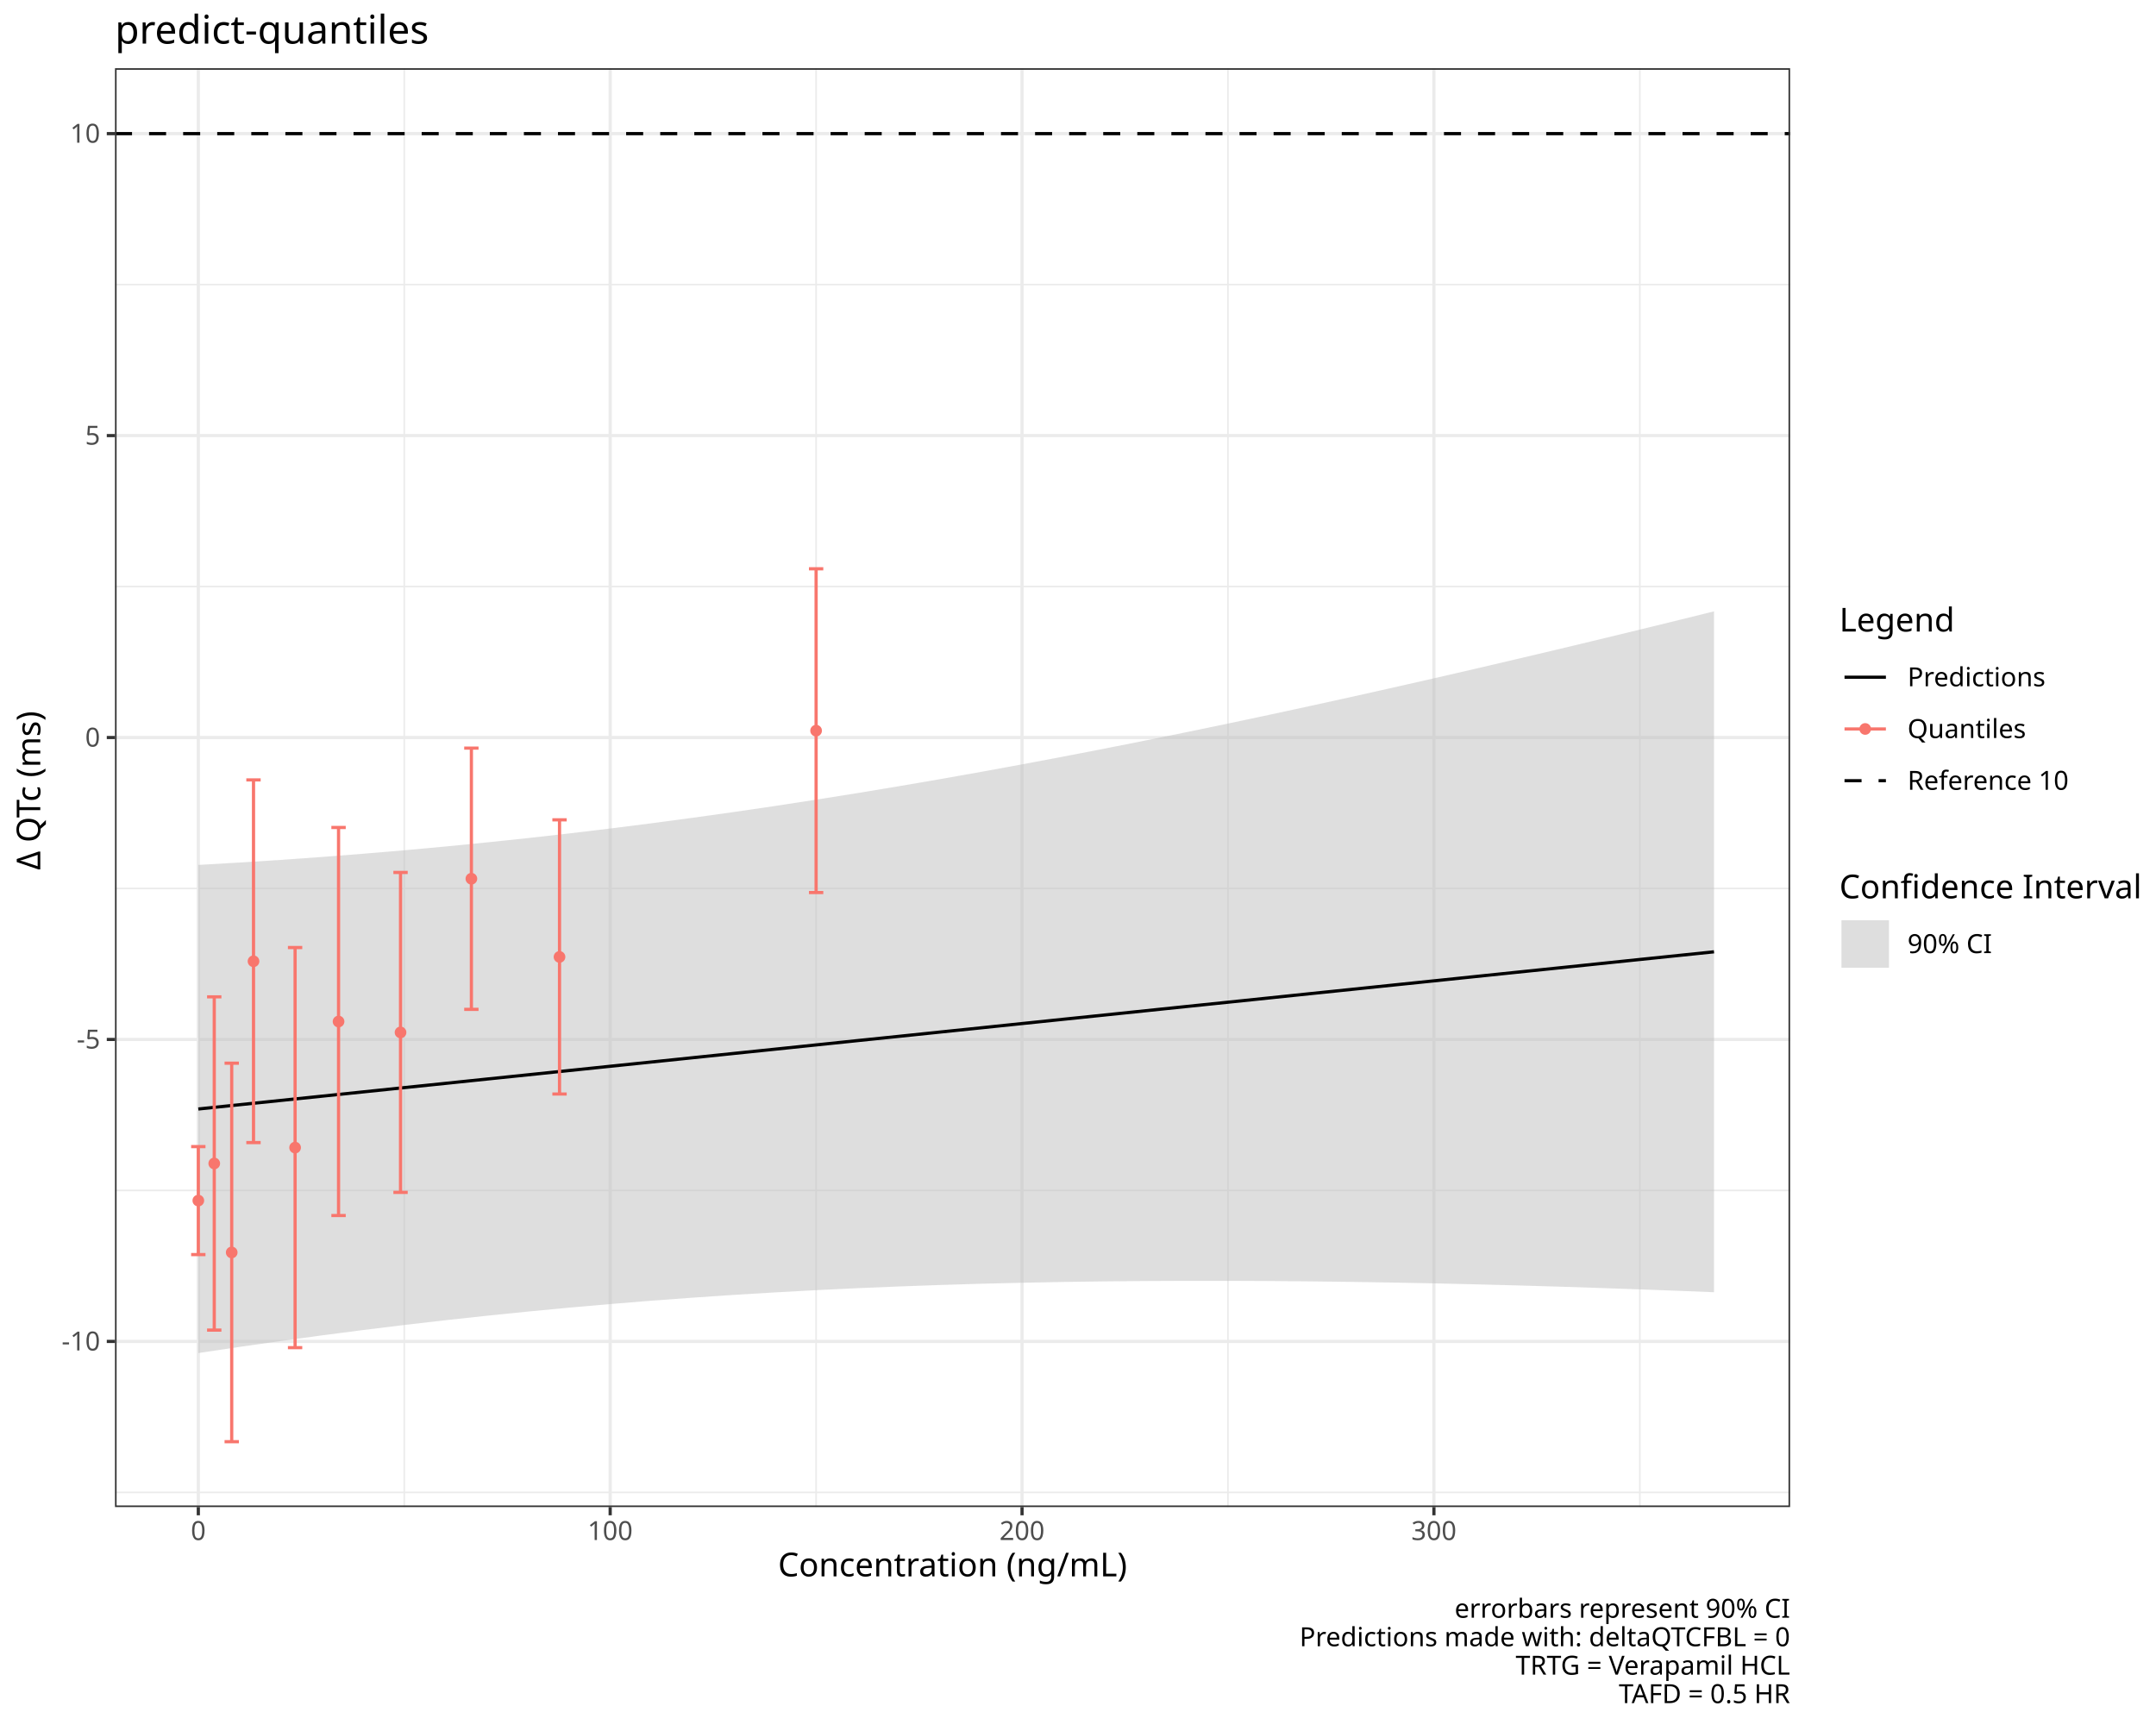
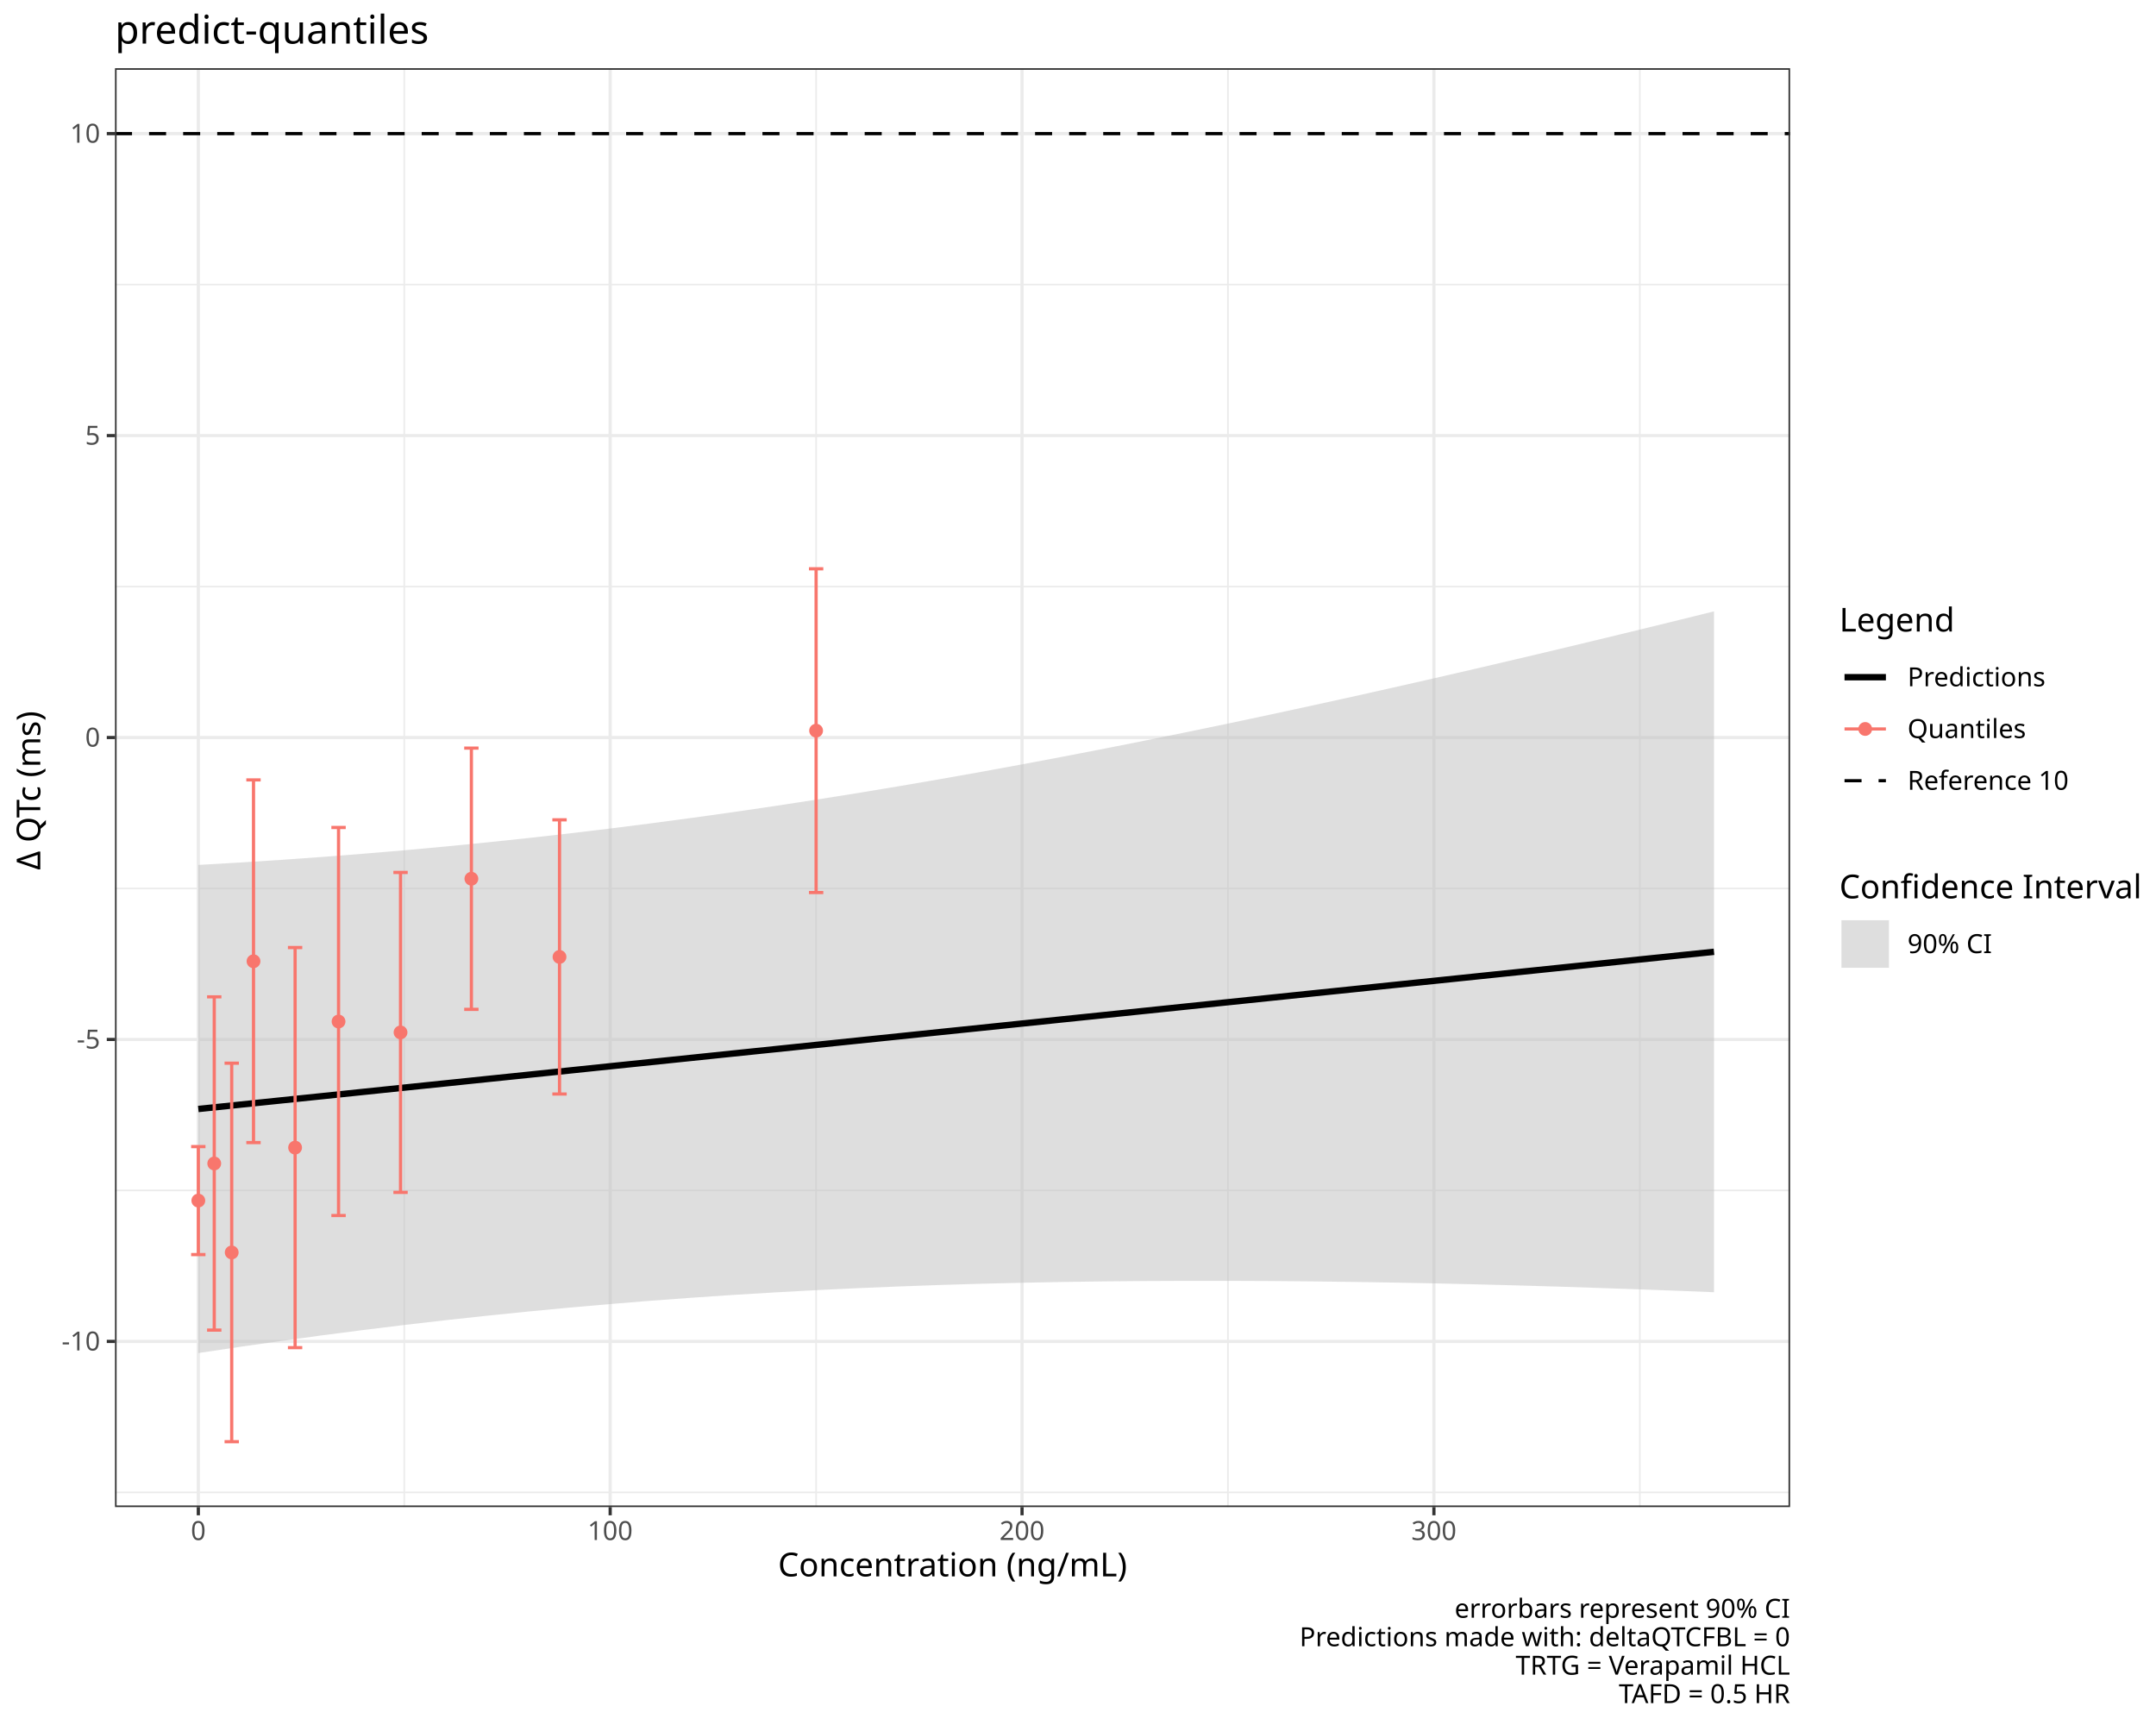
<svg xmlns="http://www.w3.org/2000/svg" class="svglite" data-engine-version="2.0" width="720.00pt" height="576.00pt" viewBox="0 0 720.00 576.00">
  <defs>
    <style type="text/css">
    .svglite line, .svglite polyline, .svglite polygon, .svglite path, .svglite rect, .svglite circle {
      fill: none;
      stroke: #000000;
      stroke-linecap: round;
      stroke-linejoin: round;
      stroke-miterlimit: 10.00;
    }
  </style>
  </defs>
  <rect width="100%" height="100%" style="stroke: none; fill: #FFFFFF;" />
  <defs>
    <clipPath id="cpMC4wMHw3MjAuMDB8MC4wMHw1NzYuMDA=">
      <rect x="0.00" y="0.00" width="720.00" height="576.00" />
    </clipPath>
  </defs>
  <g clip-path="url(#cpMC4wMHw3MjAuMDB8MC4wMHw1NzYuMDA=)">
    <rect x="0.00" y="0.00" width="720.00" height="576.00" style="stroke-width: 1.07; stroke: #FFFFFF; fill: #FFFFFF;" />
  </g>
  <defs>
    <clipPath id="cpMzguNDB8NTk3LjgxfDIyLjc4fDUwMy4yNA==">
      <rect x="38.40" y="22.78" width="559.41" height="480.45" />
    </clipPath>
  </defs>
  <g clip-path="url(#cpMzguNDB8NTk3LjgxfDIyLjc4fDUwMy4yNA==)">
    <rect x="38.40" y="22.78" width="559.41" height="480.45" style="stroke-width: 1.07; stroke: none; fill: #FFFFFF;" />
    <polyline points="38.40,498.33 597.81,498.33 " style="stroke-width: 0.53; stroke: #EBEBEB; stroke-linecap: butt;" />
    <polyline points="38.40,397.50 597.81,397.50 " style="stroke-width: 0.53; stroke: #EBEBEB; stroke-linecap: butt;" />
    <polyline points="38.40,296.68 597.81,296.68 " style="stroke-width: 0.53; stroke: #EBEBEB; stroke-linecap: butt;" />
    <polyline points="38.40,195.86 597.81,195.86 " style="stroke-width: 0.53; stroke: #EBEBEB; stroke-linecap: butt;" />
    <polyline points="38.40,95.03 597.81,95.03 " style="stroke-width: 0.53; stroke: #EBEBEB; stroke-linecap: butt;" />
    <polyline points="135.00,503.24 135.00,22.78 " style="stroke-width: 0.53; stroke: #EBEBEB; stroke-linecap: butt;" />
    <polyline points="272.54,503.24 272.54,22.78 " style="stroke-width: 0.53; stroke: #EBEBEB; stroke-linecap: butt;" />
    <polyline points="410.08,503.24 410.08,22.78 " style="stroke-width: 0.53; stroke: #EBEBEB; stroke-linecap: butt;" />
    <polyline points="547.63,503.24 547.63,22.78 " style="stroke-width: 0.53; stroke: #EBEBEB; stroke-linecap: butt;" />
    <polyline points="38.40,447.92 597.81,447.92 " style="stroke-width: 1.07; stroke: #EBEBEB; stroke-linecap: butt;" />
    <polyline points="38.40,347.09 597.81,347.09 " style="stroke-width: 1.07; stroke: #EBEBEB; stroke-linecap: butt;" />
    <polyline points="38.40,246.27 597.81,246.27 " style="stroke-width: 1.07; stroke: #EBEBEB; stroke-linecap: butt;" />
    <polyline points="38.40,145.45 597.81,145.45 " style="stroke-width: 1.07; stroke: #EBEBEB; stroke-linecap: butt;" />
    <polyline points="38.40,44.62 597.81,44.62 " style="stroke-width: 1.07; stroke: #EBEBEB; stroke-linecap: butt;" />
    <polyline points="66.23,503.24 66.23,22.78 " style="stroke-width: 1.07; stroke: #EBEBEB; stroke-linecap: butt;" />
    <polyline points="203.77,503.24 203.77,22.78 " style="stroke-width: 1.07; stroke: #EBEBEB; stroke-linecap: butt;" />
    <polyline points="341.31,503.24 341.31,22.78 " style="stroke-width: 1.07; stroke: #EBEBEB; stroke-linecap: butt;" />
    <polyline points="478.86,503.24 478.86,22.78 " style="stroke-width: 1.07; stroke: #EBEBEB; stroke-linecap: butt;" />
    <polygon points="66.23,288.81 67.46,288.74 79.98,288.01 93.74,287.13 107.49,286.15 121.24,285.08 135.00,283.92 148.75,282.66 162.51,281.30 176.26,279.85 190.02,278.30 203.77,276.65 217.52,274.91 231.28,273.07 245.03,271.15 258.79,269.13 272.54,267.02 286.30,264.83 300.05,262.55 313.80,260.19 327.56,257.75 341.31,255.23 355.07,252.64 368.82,249.98 382.58,247.25 396.33,244.46 410.08,241.61 423.84,238.69 437.59,235.72 451.35,232.70 465.10,229.62 478.86,226.50 492.61,223.33 506.37,220.11 520.12,216.86 533.87,213.56 547.63,210.23 561.38,206.86 572.39,204.14 572.39,431.49 561.38,431.05 547.63,430.54 533.87,430.06 520.12,429.61 506.37,429.21 492.61,428.85 478.86,428.53 465.10,428.26 451.35,428.04 437.59,427.87 423.84,427.75 410.08,427.69 396.33,427.69 382.58,427.75 368.82,427.87 355.07,428.06 341.31,428.33 327.56,428.66 313.80,429.08 300.05,429.57 286.30,430.14 272.54,430.80 258.79,431.55 245.03,432.38 231.28,433.31 217.52,434.32 203.77,435.44 190.02,436.64 176.26,437.95 162.51,439.35 148.75,440.84 135.00,442.43 121.24,444.12 107.49,445.90 93.74,447.78 79.98,449.75 67.46,451.62 66.23,451.81 " style="stroke-width: 0.00; stroke: none; stroke-linecap: butt; fill: #BEBEBE; fill-opacity: 0.50;" />
    <polyline points="66.23,288.81 67.46,288.74 79.98,288.01 93.74,287.13 107.49,286.15 121.24,285.08 135.00,283.92 148.75,282.66 162.51,281.30 176.26,279.85 190.02,278.30 203.77,276.65 217.52,274.91 231.28,273.07 245.03,271.15 258.79,269.13 272.54,267.02 286.30,264.83 300.05,262.55 313.80,260.19 327.56,257.75 341.31,255.23 355.07,252.64 368.82,249.98 382.58,247.25 396.33,244.46 410.08,241.61 423.84,238.69 437.59,235.72 451.35,232.70 465.10,229.62 478.86,226.50 492.61,223.33 506.37,220.11 520.12,216.86 533.87,213.56 547.63,210.23 561.38,206.86 572.39,204.14 " style="stroke-width: 1.07; stroke: none; stroke-linecap: butt;" />
    <polyline points="572.39,431.49 561.38,431.05 547.63,430.54 533.87,430.06 520.12,429.61 506.37,429.21 492.61,428.85 478.86,428.53 465.10,428.26 451.35,428.04 437.59,427.87 423.84,427.75 410.08,427.69 396.33,427.69 382.58,427.75 368.82,427.87 355.07,428.06 341.31,428.33 327.56,428.66 313.80,429.08 300.05,429.57 286.30,430.14 272.54,430.80 258.79,431.55 245.03,432.38 231.28,433.31 217.52,434.32 203.77,435.44 190.02,436.64 176.26,437.95 162.51,439.35 148.75,440.84 135.00,442.43 121.24,444.12 107.49,445.90 93.74,447.78 79.98,449.75 67.46,451.62 66.23,451.81 " style="stroke-width: 1.07; stroke: none; stroke-linecap: butt;" />
-     <polyline points="66.23,370.31 67.46,370.18 79.98,368.88 93.74,367.45 107.49,366.03 121.24,364.60 135.00,363.17 148.75,361.75 162.51,360.32 176.26,358.90 190.02,357.47 203.77,356.04 217.52,354.62 231.28,353.19 245.03,351.76 258.79,350.34 272.54,348.91 286.30,347.48 300.05,346.06 313.80,344.63 327.56,343.21 341.31,341.78 355.07,340.35 368.82,338.93 382.58,337.50 396.33,336.07 410.08,334.65 423.84,333.22 437.59,331.79 451.35,330.37 465.10,328.94 478.86,327.52 492.61,326.09 506.37,324.66 520.12,323.24 533.87,321.81 547.63,320.38 561.38,318.96 572.39,317.82 " style="stroke-width: 1.07; stroke-linecap: butt;" />
-     <circle cx="66.23" cy="400.89" r="1.95" style="stroke-width: 0.71; stroke: none; fill: #F8766D;" />
-     <circle cx="71.55" cy="388.50" r="1.95" style="stroke-width: 0.71; stroke: none; fill: #F8766D;" />
-     <circle cx="77.38" cy="418.21" r="1.95" style="stroke-width: 0.71; stroke: none; fill: #F8766D;" />
-     <circle cx="84.66" cy="320.98" r="1.95" style="stroke-width: 0.71; stroke: none; fill: #F8766D;" />
-     <circle cx="98.55" cy="383.20" r="1.95" style="stroke-width: 0.71; stroke: none; fill: #F8766D;" />
-     <circle cx="113.06" cy="341.10" r="1.95" style="stroke-width: 0.71; stroke: none; fill: #F8766D;" />
-     <circle cx="133.76" cy="344.74" r="1.95" style="stroke-width: 0.71; stroke: none; fill: #F8766D;" />
-     <circle cx="157.42" cy="293.42" r="1.95" style="stroke-width: 0.71; stroke: none; fill: #F8766D;" />
-     <circle cx="186.85" cy="319.53" r="1.95" style="stroke-width: 0.71; stroke: none; fill: #F8766D;" />
-     <circle cx="272.54" cy="243.98" r="1.95" style="stroke-width: 0.71; stroke: none; fill: #F8766D;" />
+     <polyline points="66.23,370.31 67.46,370.18 79.98,368.88 93.74,367.45 107.49,366.03 121.24,364.60 135.00,363.17 148.75,361.75 162.51,360.32 176.26,358.90 190.02,357.47 203.77,356.04 217.52,354.62 231.28,353.19 245.03,351.76 258.79,350.34 272.54,348.91 286.30,347.48 300.05,346.06 313.80,344.63 327.56,343.21 341.31,341.78 355.07,340.35 368.82,338.93 382.58,337.50 396.33,336.07 410.08,334.65 423.84,333.22 437.59,331.79 451.35,330.37 465.10,328.94 478.86,327.52 492.61,326.09 506.37,324.66 520.12,323.24 533.87,321.81 547.63,320.38 561.38,318.96 572.39,317.82 " style="stroke-width: 2.13; stroke-linecap: butt;" />
+     <circle cx="66.23" cy="400.89" r="1.95" style="stroke-width: 0.71; stroke: #F8766D; fill: #F8766D;" />
+     <circle cx="71.55" cy="388.50" r="1.95" style="stroke-width: 0.71; stroke: #F8766D; fill: #F8766D;" />
+     <circle cx="77.38" cy="418.21" r="1.95" style="stroke-width: 0.71; stroke: #F8766D; fill: #F8766D;" />
+     <circle cx="84.66" cy="320.98" r="1.95" style="stroke-width: 0.71; stroke: #F8766D; fill: #F8766D;" />
+     <circle cx="98.55" cy="383.20" r="1.95" style="stroke-width: 0.71; stroke: #F8766D; fill: #F8766D;" />
+     <circle cx="113.06" cy="341.10" r="1.95" style="stroke-width: 0.71; stroke: #F8766D; fill: #F8766D;" />
+     <circle cx="133.76" cy="344.74" r="1.95" style="stroke-width: 0.71; stroke: #F8766D; fill: #F8766D;" />
+     <circle cx="157.42" cy="293.42" r="1.95" style="stroke-width: 0.71; stroke: #F8766D; fill: #F8766D;" />
+     <circle cx="186.85" cy="319.53" r="1.95" style="stroke-width: 0.71; stroke: #F8766D; fill: #F8766D;" />
+     <circle cx="272.54" cy="243.98" r="1.95" style="stroke-width: 0.71; stroke: #F8766D; fill: #F8766D;" />
    <polyline points="63.83,382.86 68.62,382.86 " style="stroke-width: 1.07; stroke: #F8766D; stroke-linecap: butt;" />
    <polyline points="66.23,382.86 66.23,418.92 " style="stroke-width: 1.07; stroke: #F8766D; stroke-linecap: butt;" />
    <polyline points="63.83,418.92 68.62,418.92 " style="stroke-width: 1.07; stroke: #F8766D; stroke-linecap: butt;" />
    <polyline points="69.15,332.86 73.94,332.86 " style="stroke-width: 1.07; stroke: #F8766D; stroke-linecap: butt;" />
    <polyline points="71.55,332.86 71.55,444.13 " style="stroke-width: 1.07; stroke: #F8766D; stroke-linecap: butt;" />
    <polyline points="69.15,444.13 73.94,444.13 " style="stroke-width: 1.07; stroke: #F8766D; stroke-linecap: butt;" />
    <polyline points="74.99,355.01 79.78,355.01 " style="stroke-width: 1.07; stroke: #F8766D; stroke-linecap: butt;" />
    <polyline points="77.38,355.01 77.38,481.40 " style="stroke-width: 1.07; stroke: #F8766D; stroke-linecap: butt;" />
    <polyline points="74.99,481.40 79.78,481.40 " style="stroke-width: 1.07; stroke: #F8766D; stroke-linecap: butt;" />
    <polyline points="82.26,260.42 87.05,260.42 " style="stroke-width: 1.07; stroke: #F8766D; stroke-linecap: butt;" />
    <polyline points="84.66,260.42 84.66,381.53 " style="stroke-width: 1.07; stroke: #F8766D; stroke-linecap: butt;" />
    <polyline points="82.26,381.53 87.05,381.53 " style="stroke-width: 1.07; stroke: #F8766D; stroke-linecap: butt;" />
    <polyline points="96.15,316.39 100.94,316.39 " style="stroke-width: 1.07; stroke: #F8766D; stroke-linecap: butt;" />
    <polyline points="98.55,316.39 98.55,450.00 " style="stroke-width: 1.07; stroke: #F8766D; stroke-linecap: butt;" />
    <polyline points="96.15,450.00 100.94,450.00 " style="stroke-width: 1.07; stroke: #F8766D; stroke-linecap: butt;" />
    <polyline points="110.66,276.31 115.46,276.31 " style="stroke-width: 1.07; stroke: #F8766D; stroke-linecap: butt;" />
    <polyline points="113.06,276.31 113.06,405.88 " style="stroke-width: 1.07; stroke: #F8766D; stroke-linecap: butt;" />
    <polyline points="110.66,405.88 115.46,405.88 " style="stroke-width: 1.07; stroke: #F8766D; stroke-linecap: butt;" />
    <polyline points="131.37,291.32 136.16,291.32 " style="stroke-width: 1.07; stroke: #F8766D; stroke-linecap: butt;" />
    <polyline points="133.76,291.32 133.76,398.15 " style="stroke-width: 1.07; stroke: #F8766D; stroke-linecap: butt;" />
    <polyline points="131.37,398.15 136.16,398.15 " style="stroke-width: 1.07; stroke: #F8766D; stroke-linecap: butt;" />
    <polyline points="155.02,249.80 159.81,249.80 " style="stroke-width: 1.07; stroke: #F8766D; stroke-linecap: butt;" />
    <polyline points="157.42,249.80 157.42,337.04 " style="stroke-width: 1.07; stroke: #F8766D; stroke-linecap: butt;" />
    <polyline points="155.02,337.04 159.81,337.04 " style="stroke-width: 1.07; stroke: #F8766D; stroke-linecap: butt;" />
    <polyline points="184.46,273.76 189.25,273.76 " style="stroke-width: 1.07; stroke: #F8766D; stroke-linecap: butt;" />
    <polyline points="186.85,273.76 186.85,365.31 " style="stroke-width: 1.07; stroke: #F8766D; stroke-linecap: butt;" />
    <polyline points="184.46,365.31 189.25,365.31 " style="stroke-width: 1.07; stroke: #F8766D; stroke-linecap: butt;" />
    <polyline points="270.15,189.93 274.94,189.93 " style="stroke-width: 1.07; stroke: #F8766D; stroke-linecap: butt;" />
    <polyline points="272.54,189.93 272.54,298.03 " style="stroke-width: 1.07; stroke: #F8766D; stroke-linecap: butt;" />
    <polyline points="270.15,298.03 274.94,298.03 " style="stroke-width: 1.07; stroke: #F8766D; stroke-linecap: butt;" />
    <line x1="38.40" y1="44.62" x2="597.81" y2="44.62" style="stroke-width: 1.07; stroke-dasharray: 5.69,5.69; stroke-linecap: butt;" />
    <rect x="38.40" y="22.78" width="559.41" height="480.45" style="stroke-width: 1.07; stroke: #333333;" />
  </g>
  <g clip-path="url(#cpMC4wMHw3MjAuMDB8MC4wMHw1NzYuMDA=)">
    <text x="33.47" y="450.94" text-anchor="end" style="font-size: 8.80px; fill: #4D4D4D; font-family: sans;" textLength="12.72px" lengthAdjust="spacingAndGlyphs">-10</text>
    <text x="33.47" y="350.12" text-anchor="end" style="font-size: 8.80px; fill: #4D4D4D; font-family: sans;" textLength="7.82px" lengthAdjust="spacingAndGlyphs">-5</text>
    <text x="33.47" y="249.30" text-anchor="end" style="font-size: 8.80px; fill: #4D4D4D; font-family: sans;" textLength="4.89px" lengthAdjust="spacingAndGlyphs">0</text>
    <text x="33.47" y="148.47" text-anchor="end" style="font-size: 8.80px; fill: #4D4D4D; font-family: sans;" textLength="4.89px" lengthAdjust="spacingAndGlyphs">5</text>
    <text x="33.47" y="47.65" text-anchor="end" style="font-size: 8.80px; fill: #4D4D4D; font-family: sans;" textLength="9.79px" lengthAdjust="spacingAndGlyphs">10</text>
    <polyline points="35.66,447.92 38.40,447.92 " style="stroke-width: 1.07; stroke: #333333; stroke-linecap: butt;" />
    <polyline points="35.66,347.09 38.40,347.09 " style="stroke-width: 1.07; stroke: #333333; stroke-linecap: butt;" />
    <polyline points="35.66,246.27 38.40,246.27 " style="stroke-width: 1.07; stroke: #333333; stroke-linecap: butt;" />
    <polyline points="35.66,145.45 38.40,145.45 " style="stroke-width: 1.07; stroke: #333333; stroke-linecap: butt;" />
    <polyline points="35.66,44.62 38.40,44.62 " style="stroke-width: 1.07; stroke: #333333; stroke-linecap: butt;" />
    <polyline points="66.23,505.98 66.23,503.24 " style="stroke-width: 1.07; stroke: #333333; stroke-linecap: butt;" />
    <polyline points="203.77,505.98 203.77,503.24 " style="stroke-width: 1.07; stroke: #333333; stroke-linecap: butt;" />
    <polyline points="341.31,505.98 341.31,503.24 " style="stroke-width: 1.07; stroke: #333333; stroke-linecap: butt;" />
    <polyline points="478.86,505.98 478.86,503.24 " style="stroke-width: 1.07; stroke: #333333; stroke-linecap: butt;" />
    <text x="66.23" y="514.23" text-anchor="middle" style="font-size: 8.80px; fill: #4D4D4D; font-family: sans;" textLength="4.89px" lengthAdjust="spacingAndGlyphs">0</text>
    <text x="203.77" y="514.23" text-anchor="middle" style="font-size: 8.80px; fill: #4D4D4D; font-family: sans;" textLength="14.68px" lengthAdjust="spacingAndGlyphs">100</text>
    <text x="341.31" y="514.23" text-anchor="middle" style="font-size: 8.80px; fill: #4D4D4D; font-family: sans;" textLength="14.68px" lengthAdjust="spacingAndGlyphs">200</text>
    <text x="478.86" y="514.23" text-anchor="middle" style="font-size: 8.80px; fill: #4D4D4D; font-family: sans;" textLength="14.68px" lengthAdjust="spacingAndGlyphs">300</text>
    <text x="318.11" y="526.36" text-anchor="middle" style="font-size: 11.00px; font-family: sans;" textLength="109.45px" lengthAdjust="spacingAndGlyphs">Concentration (ng/mL)</text>
    <text transform="translate(13.45,290.53) rotate(-90)" style="font-size: 11.00px; font-family: sans;" textLength="6.45px" lengthAdjust="spacingAndGlyphs">Δ</text>
    <text transform="translate(13.45,284.08) rotate(-90)" style="font-size: 11.00px; font-family: sans;" textLength="2.75px" lengthAdjust="spacingAndGlyphs"> </text>
    <text transform="translate(13.45,281.33) rotate(-90)" style="font-size: 11.00px; font-family: sans;" textLength="45.84px" lengthAdjust="spacingAndGlyphs">QTc (ms)</text>
    <rect x="608.77" y="196.68" width="86.56" height="78.13" style="stroke-width: 1.07; stroke: none; fill: #FFFFFF;" />
    <text x="614.25" y="210.87" style="font-size: 11.00px; font-family: sans;" textLength="36.71px" lengthAdjust="spacingAndGlyphs">Legend</text>
    <rect x="614.25" y="217.49" width="17.28" height="17.28" style="stroke-width: 1.07; stroke: none; fill: #FFFFFF;" />
-     <line x1="615.98" y1="226.13" x2="629.80" y2="226.13" style="stroke-width: 1.07; stroke-linecap: butt;" />
+     <line x1="615.98" y1="226.13" x2="629.80" y2="226.13" style="stroke-width: 2.13; stroke-linecap: butt;" />
    <rect x="614.25" y="234.77" width="17.28" height="17.28" style="stroke-width: 1.07; stroke: none; fill: #FFFFFF;" />
-     <circle cx="622.89" cy="243.41" r="1.95" style="stroke-width: 0.71; stroke: none; fill: #F8766D;" />
+     <circle cx="622.89" cy="243.41" r="1.95" style="stroke-width: 0.71; stroke: #F8766D; fill: #F8766D;" />
    <line x1="615.98" y1="243.41" x2="629.80" y2="243.41" style="stroke-width: 1.07; stroke: #F8766D; stroke-linecap: butt;" />
    <rect x="614.25" y="252.05" width="17.28" height="17.28" style="stroke-width: 1.07; stroke: none; fill: #FFFFFF;" />
    <line x1="615.98" y1="260.69" x2="629.80" y2="260.69" style="stroke-width: 1.07; stroke-dasharray: 5.69,5.69; stroke-linecap: butt;" />
    <text x="637.01" y="229.16" style="font-size: 8.80px; font-family: sans;" textLength="43.54px" lengthAdjust="spacingAndGlyphs">Predictions</text>
    <text x="637.01" y="246.44" style="font-size: 8.80px; font-family: sans;" textLength="37.18px" lengthAdjust="spacingAndGlyphs">Quantiles</text>
    <text x="637.01" y="263.72" style="font-size: 8.80px; font-family: sans;" textLength="52.84px" lengthAdjust="spacingAndGlyphs">Reference 10</text>
    <rect x="608.77" y="285.77" width="105.75" height="43.57" style="stroke-width: 1.07; stroke: none; fill: #FFFFFF;" />
    <text x="614.25" y="299.96" style="font-size: 11.00px; font-family: sans;" textLength="94.79px" lengthAdjust="spacingAndGlyphs">Confidence Interval</text>
    <rect x="614.25" y="306.58" width="17.28" height="17.28" style="stroke-width: 1.07; stroke: none; fill: #FFFFFF;" />
    <rect x="614.96" y="307.29" width="15.86" height="15.86" style="stroke-width: 1.07; stroke: none; stroke-linecap: butt; fill: #BEBEBE; fill-opacity: 0.50;" />
    <text x="637.01" y="318.25" style="font-size: 8.80px; font-family: sans;" textLength="28.86px" lengthAdjust="spacingAndGlyphs">90% CI</text>
    <text x="38.40" y="14.56" style="font-size: 13.20px; font-family: sans;" textLength="96.86px" lengthAdjust="spacingAndGlyphs">predict-quantiles</text>
    <text x="597.81" y="540.18" text-anchor="end" style="font-size: 8.80px; font-family: sans;" textLength="109.08px" lengthAdjust="spacingAndGlyphs">errorbars represent 90% CI </text>
    <text x="597.81" y="549.69" text-anchor="end" style="font-size: 8.80px; font-family: sans;" textLength="159.71px" lengthAdjust="spacingAndGlyphs">Predictions made with: deltaQTCFBL = 0</text>
    <text x="597.81" y="559.19" text-anchor="end" style="font-size: 8.80px; font-family: sans;" textLength="96.11px" lengthAdjust="spacingAndGlyphs"> TRTG = Verapamil HCL</text>
    <text x="597.81" y="568.69" text-anchor="end" style="font-size: 8.80px; font-family: sans;" textLength="62.85px" lengthAdjust="spacingAndGlyphs"> TAFD = 0.5 HR</text>
  </g>
</svg>
